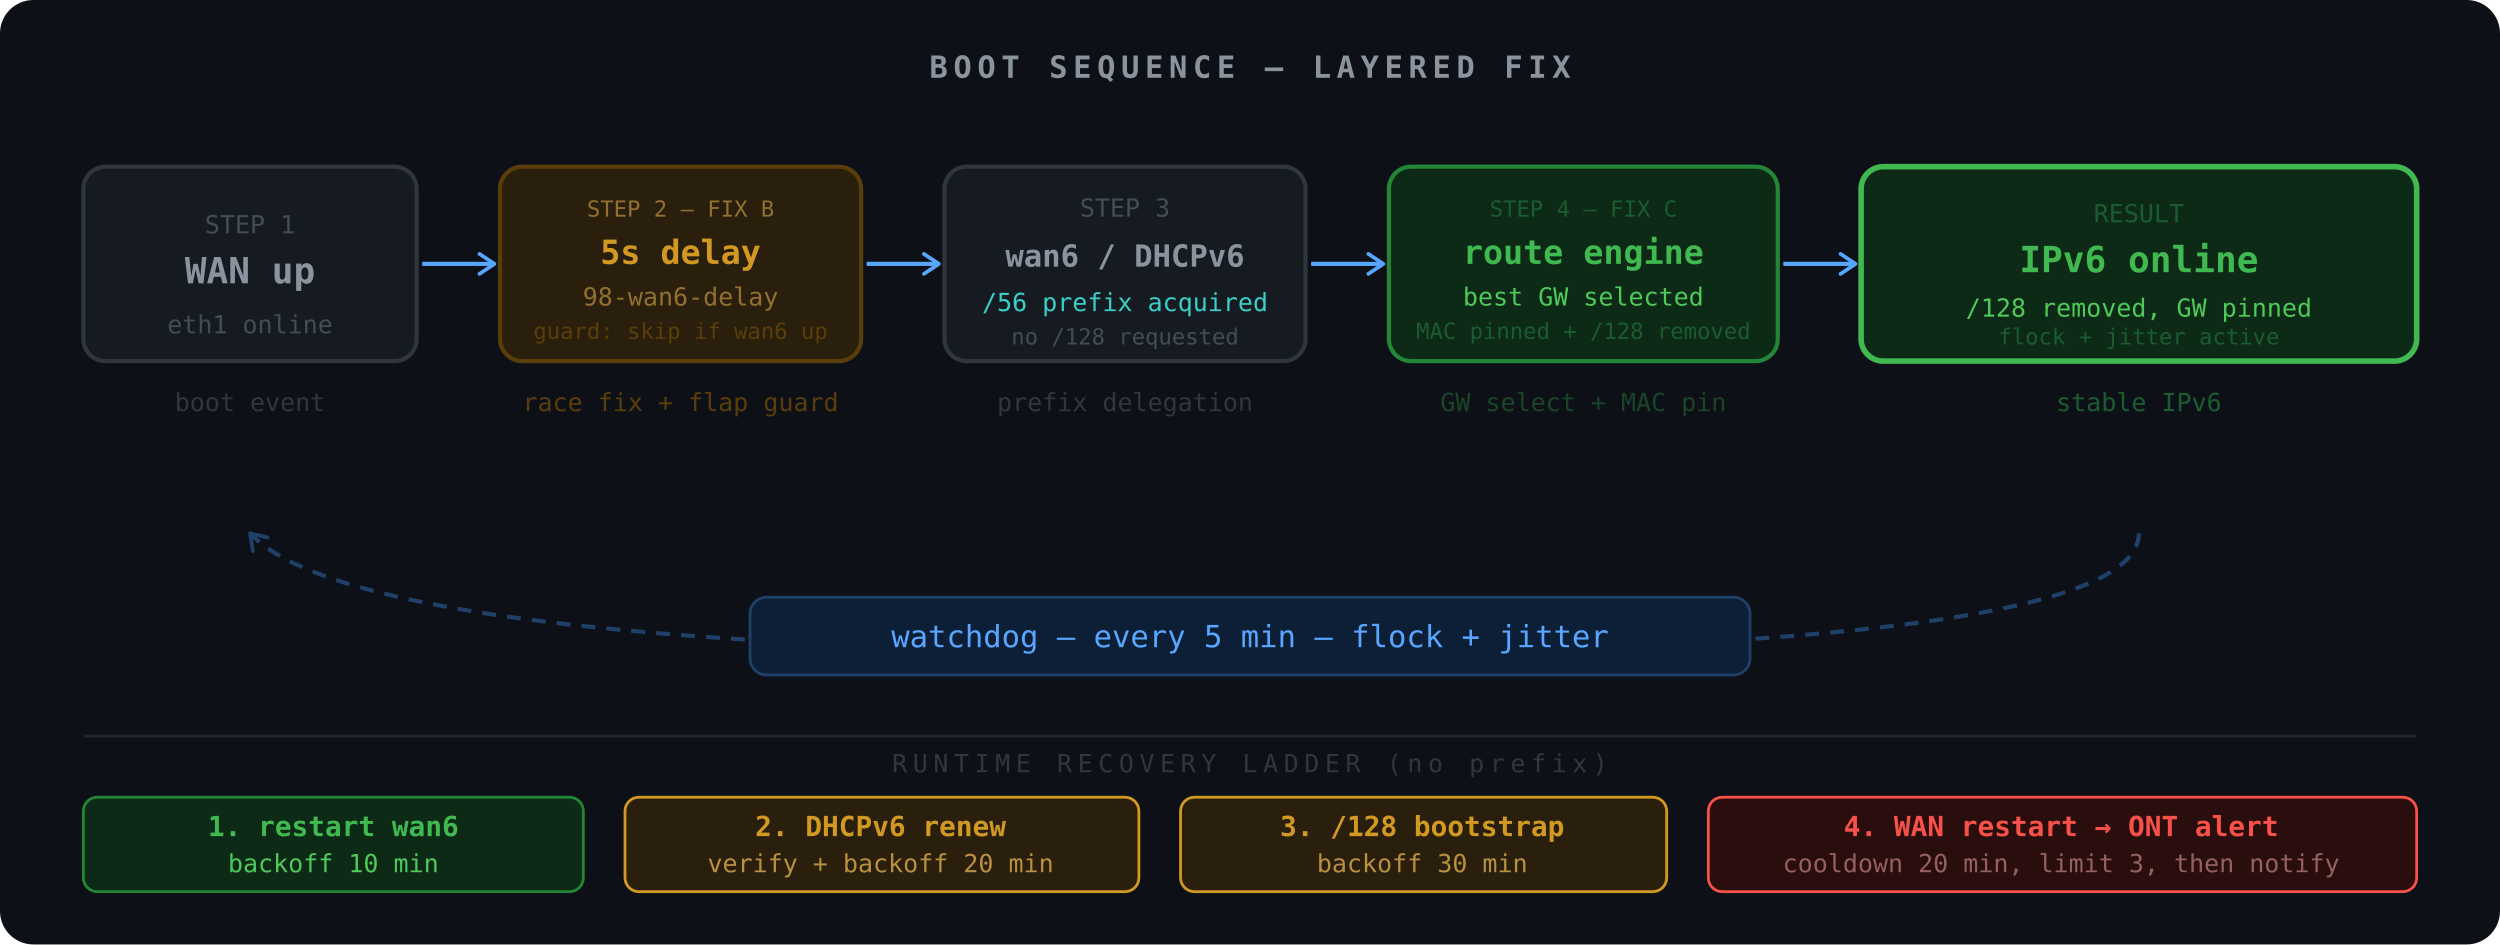
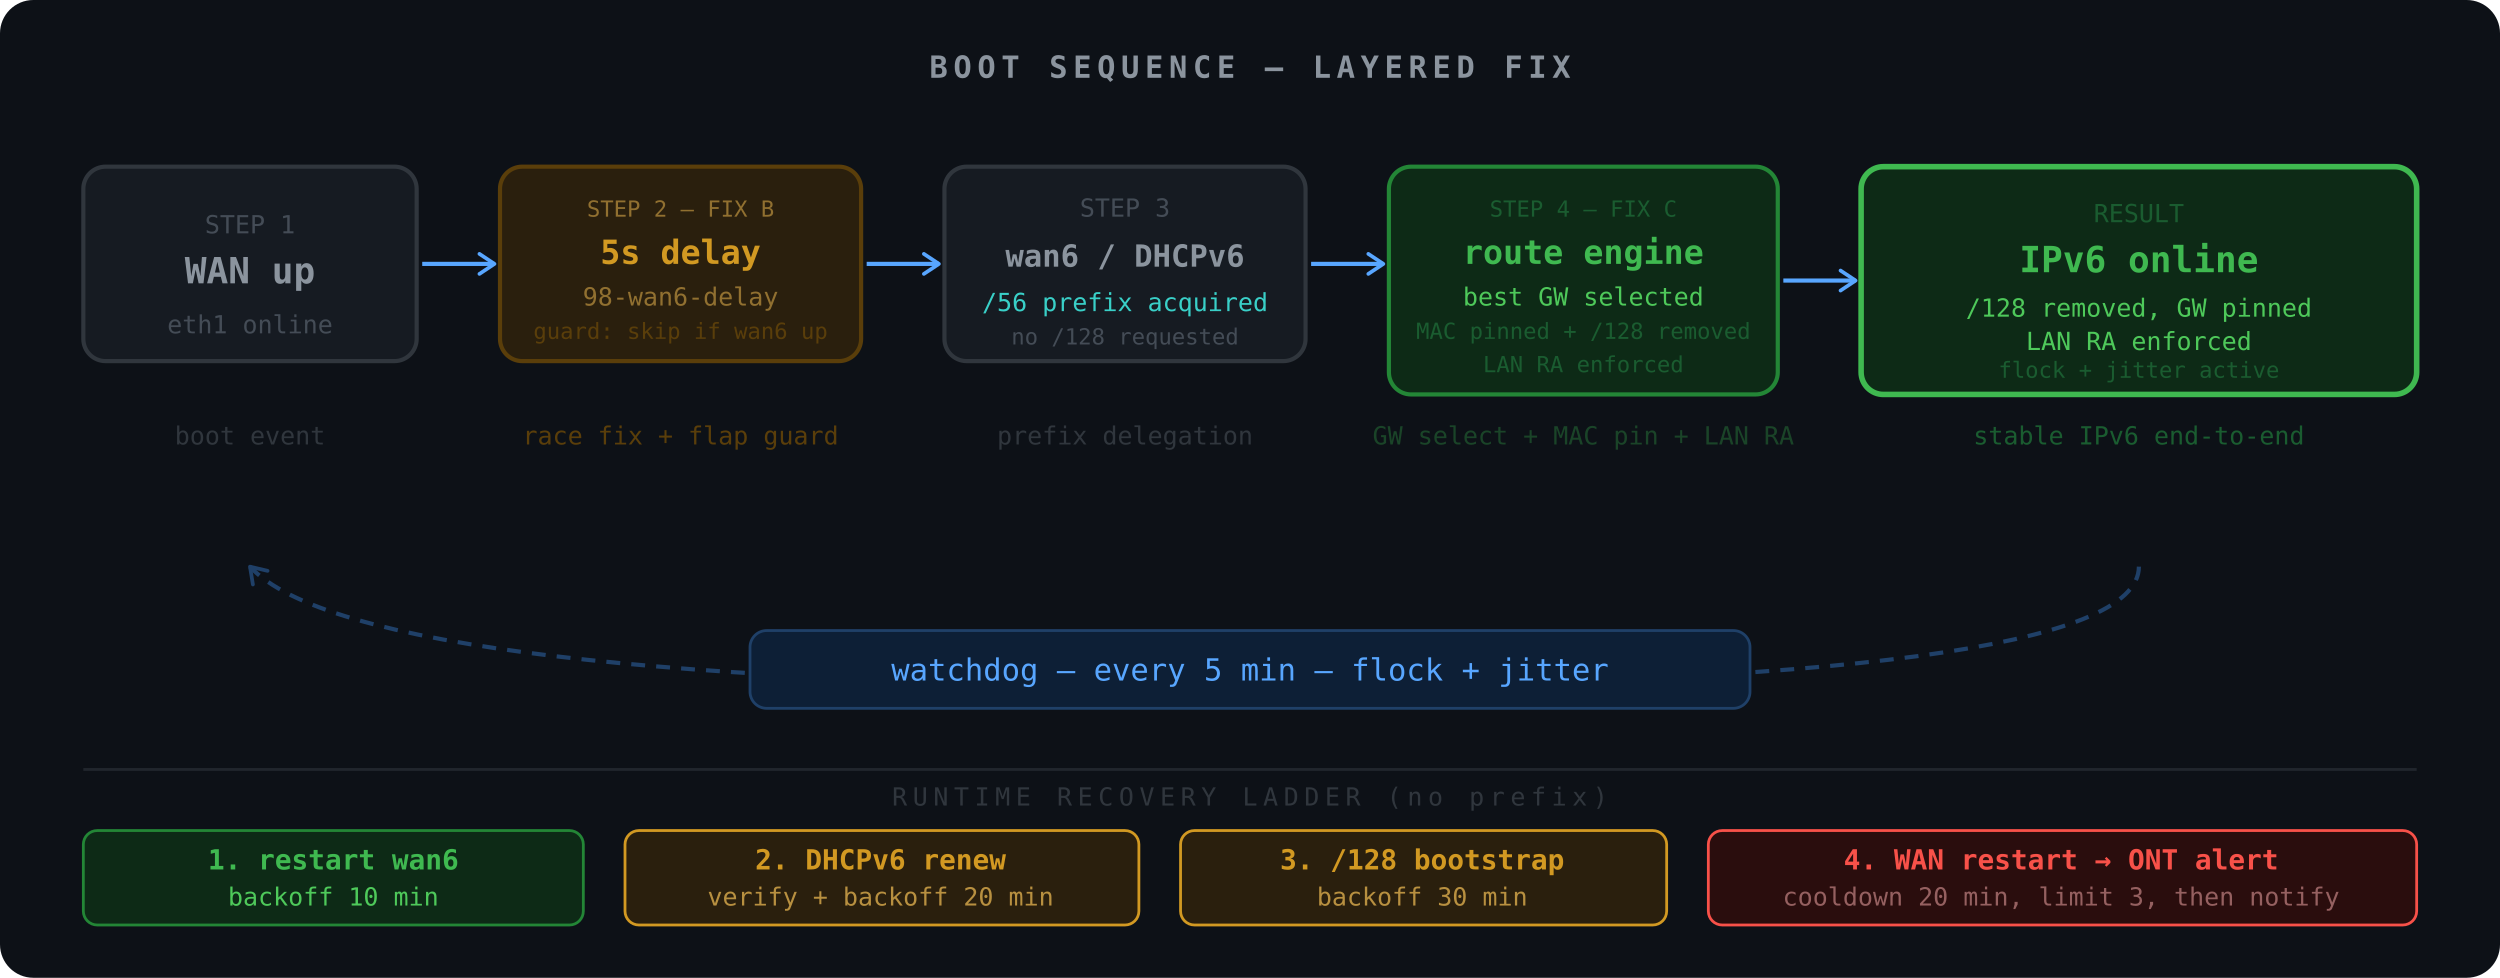
- <svg xmlns="http://www.w3.org/2000/svg" width="900" height="340" viewBox="0 0 900 340" role="img">
+ <svg xmlns="http://www.w3.org/2000/svg" width="900" height="352" viewBox="0 0 900 352" role="img">
  <defs>
    <marker id="arr" viewBox="0 0 10 10" refX="8" refY="5" markerWidth="6" markerHeight="6" orient="auto-start-reverse">
      <path d="M2 1L8 5L2 9" fill="none" stroke="#58a6ff" stroke-width="1.5" stroke-linecap="round" stroke-linejoin="round" />
    </marker>
    <marker id="arr-loop" viewBox="0 0 10 10" refX="8" refY="5" markerWidth="6" markerHeight="6" orient="auto-start-reverse">
      <path d="M2 1L8 5L2 9" fill="none" stroke="#1f4068" stroke-width="1.5" stroke-linecap="round" stroke-linejoin="round" />
    </marker>
  </defs>
-   <rect width="900" height="340" fill="#0d1117" rx="12" />
+   <rect width="900" height="352" fill="#0d1117" rx="12" />
  <text x="450" y="28" text-anchor="middle" fill="#8b949e" font-family="monospace" font-size="11" font-weight="600" letter-spacing="2">BOOT SEQUENCE — LAYERED FIX</text>
  <rect x="30" y="60" width="120" height="70" rx="8" fill="#161b22" stroke="#30363d" stroke-width="1.5" />
  <text x="90" y="84" text-anchor="middle" fill="#444c56" font-family="monospace" font-size="9">STEP 1</text>
  <text x="90" y="102" text-anchor="middle" fill="#8b949e" font-family="monospace" font-size="13" font-weight="700">WAN up</text>
  <text x="90" y="120" text-anchor="middle" fill="#444c56" font-family="monospace" font-size="9">eth1 online</text>
  <line x1="152" y1="95" x2="178" y2="95" stroke="#58a6ff" stroke-width="1.5" marker-end="url(#arr)" />
  <rect x="180" y="60" width="130" height="70" rx="8" fill="#2a1f0d" stroke="#5a3e0a" stroke-width="1.5" />
  <text x="245" y="78" text-anchor="middle" fill="#917030" font-family="monospace" font-size="8">STEP 2 — FIX B</text>
  <text x="245" y="95" text-anchor="middle" fill="#d29922" font-family="monospace" font-size="12" font-weight="700">5s delay</text>
  <text x="245" y="110" text-anchor="middle" fill="#917030" font-family="monospace" font-size="9">98-wan6-delay</text>
  <text x="245" y="122" text-anchor="middle" fill="#5a3e0a" font-family="monospace" font-size="8">guard: skip if wan6 up</text>
  <line x1="312" y1="95" x2="338" y2="95" stroke="#58a6ff" stroke-width="1.5" marker-end="url(#arr)" />
  <rect x="340" y="60" width="130" height="70" rx="8" fill="#161b22" stroke="#30363d" stroke-width="1.5" />
  <text x="405" y="78" text-anchor="middle" fill="#444c56" font-family="monospace" font-size="9">STEP 3</text>
  <text x="405" y="96" text-anchor="middle" fill="#8b949e" font-family="monospace" font-size="11" font-weight="700">wan6 / DHCPv6</text>
  <text x="405" y="112" text-anchor="middle" fill="#39d0c8" font-family="monospace" font-size="9">/56 prefix acquired</text>
  <text x="405" y="124" text-anchor="middle" fill="#444c56" font-family="monospace" font-size="8">no /128 requested</text>
  <line x1="472" y1="95" x2="498" y2="95" stroke="#58a6ff" stroke-width="1.5" marker-end="url(#arr)" />
-   <rect x="500" y="60" width="140" height="70" rx="8" fill="#0d2a16" stroke="#238636" stroke-width="1.5" />
+   <rect x="500" y="60" width="140" height="82" rx="8" fill="#0d2a16" stroke="#238636" stroke-width="1.5" />
  <text x="570" y="78" text-anchor="middle" fill="#1a5c30" font-family="monospace" font-size="8">STEP 4 — FIX C</text>
  <text x="570" y="95" text-anchor="middle" fill="#3fb950" font-family="monospace" font-size="12" font-weight="700">route engine</text>
  <text x="570" y="110" text-anchor="middle" fill="#4ec95a" font-family="monospace" font-size="9">best GW selected</text>
  <text x="570" y="122" text-anchor="middle" fill="#1a5c30" font-family="monospace" font-size="8">MAC pinned + /128 removed</text>
-   <line x1="642" y1="95" x2="668" y2="95" stroke="#58a6ff" stroke-width="1.5" marker-end="url(#arr)" />
-   <rect x="670" y="60" width="200" height="70" rx="8" fill="#0d2a16" stroke="#3fb950" stroke-width="2" />
+   <text x="570" y="134" text-anchor="middle" fill="#1a5c30" font-family="monospace" font-size="8">LAN RA enforced</text>
+   <line x1="642" y1="101" x2="668" y2="101" stroke="#58a6ff" stroke-width="1.5" marker-end="url(#arr)" />
+   <rect x="670" y="60" width="200" height="82" rx="8" fill="#0d2a16" stroke="#3fb950" stroke-width="2" />
  <text x="770" y="80" text-anchor="middle" fill="#1a5c30" font-family="monospace" font-size="9">RESULT</text>
  <text x="770" y="98" text-anchor="middle" fill="#3fb950" font-family="monospace" font-size="13" font-weight="700">IPv6 online</text>
  <text x="770" y="114" text-anchor="middle" fill="#4ec95a" font-family="monospace" font-size="9">/128 removed, GW pinned</text>
-   <text x="770" y="124" text-anchor="middle" fill="#1a5c30" font-family="monospace" font-size="8">flock + jitter active</text>
-   <text x="90" y="148" text-anchor="middle" fill="#30363d" font-family="monospace" font-size="9">boot event</text>
-   <text x="245" y="148" text-anchor="middle" fill="#5a3e0a" font-family="monospace" font-size="9">race fix + flap guard</text>
-   <text x="405" y="148" text-anchor="middle" fill="#30363d" font-family="monospace" font-size="9">prefix delegation</text>
-   <text x="570" y="148" text-anchor="middle" fill="#1a4428" font-family="monospace" font-size="9">GW select + MAC pin</text>
-   <text x="770" y="148" text-anchor="middle" fill="#1a5c30" font-family="monospace" font-size="9">stable IPv6</text>
-   <path d="M770 192 Q770 235 450 235 Q130 235 90 192" fill="none" stroke="#1f4068" stroke-width="1.5" stroke-dasharray="5 4" marker-end="url(#arr-loop)" />
-   <rect x="270" y="215" width="360" height="28" rx="6" fill="#0d1f36" stroke="#1f4068" stroke-width="1" />
-   <text x="450" y="233" text-anchor="middle" fill="#58a6ff" font-family="monospace" font-size="11">watchdog — every 5 min — flock + jitter</text>
-   <line x1="30" y1="265" x2="870" y2="265" stroke="#21262d" stroke-width="1" />
-   <text x="450" y="278" text-anchor="middle" fill="#30363d" font-family="monospace" font-size="9" letter-spacing="2">RUNTIME RECOVERY LADDER (no prefix)</text>
-   <rect x="30" y="287" width="180" height="34" rx="5" fill="#0d2a16" stroke="#238636" stroke-width="1" />
-   <text x="120" y="301" text-anchor="middle" fill="#3fb950" font-family="monospace" font-size="10" font-weight="700">1. restart wan6</text>
-   <text x="120" y="314" text-anchor="middle" fill="#4ec95a" font-family="monospace" font-size="9">backoff 10 min</text>
-   <rect x="225" y="287" width="185" height="34" rx="5" fill="#2a1f0d" stroke="#d29922" stroke-width="1" />
-   <text x="317" y="301" text-anchor="middle" fill="#d29922" font-family="monospace" font-size="10" font-weight="700">2. DHCPv6 renew</text>
-   <text x="317" y="314" text-anchor="middle" fill="#b89040" font-family="monospace" font-size="9">verify + backoff 20 min</text>
-   <rect x="425" y="287" width="175" height="34" rx="5" fill="#2a1f0d" stroke="#d29922" stroke-width="1" />
-   <text x="512" y="301" text-anchor="middle" fill="#d29922" font-family="monospace" font-size="10" font-weight="700">3. /128 bootstrap</text>
-   <text x="512" y="314" text-anchor="middle" fill="#b89040" font-family="monospace" font-size="9">backoff 30 min</text>
-   <rect x="615" y="287" width="255" height="34" rx="5" fill="#2a0d0d" stroke="#f85149" stroke-width="1" />
-   <text x="742" y="301" text-anchor="middle" fill="#f85149" font-family="monospace" font-size="10" font-weight="700">4. WAN restart → ONT alert</text>
-   <text x="742" y="314" text-anchor="middle" fill="#956060" font-family="monospace" font-size="9">cooldown 20 min, limit 3, then notify</text>
+   <text x="770" y="126" text-anchor="middle" fill="#4ec95a" font-family="monospace" font-size="9">LAN RA enforced</text>
+   <text x="770" y="136" text-anchor="middle" fill="#1a5c30" font-family="monospace" font-size="8">flock + jitter active</text>
+   <text x="90" y="160" text-anchor="middle" fill="#30363d" font-family="monospace" font-size="9">boot event</text>
+   <text x="245" y="160" text-anchor="middle" fill="#5a3e0a" font-family="monospace" font-size="9">race fix + flap guard</text>
+   <text x="405" y="160" text-anchor="middle" fill="#30363d" font-family="monospace" font-size="9">prefix delegation</text>
+   <text x="570" y="160" text-anchor="middle" fill="#1a4428" font-family="monospace" font-size="9">GW select + MAC pin + LAN RA</text>
+   <text x="770" y="160" text-anchor="middle" fill="#1a5c30" font-family="monospace" font-size="9">stable IPv6 end-to-end</text>
+   <path d="M770 204 Q770 247 450 247 Q130 247 90 204" fill="none" stroke="#1f4068" stroke-width="1.5" stroke-dasharray="5 4" marker-end="url(#arr-loop)" />
+   <rect x="270" y="227" width="360" height="28" rx="6" fill="#0d1f36" stroke="#1f4068" stroke-width="1" />
+   <text x="450" y="245" text-anchor="middle" fill="#58a6ff" font-family="monospace" font-size="11">watchdog — every 5 min — flock + jitter</text>
+   <line x1="30" y1="277" x2="870" y2="277" stroke="#21262d" stroke-width="1" />
+   <text x="450" y="290" text-anchor="middle" fill="#30363d" font-family="monospace" font-size="9" letter-spacing="2">RUNTIME RECOVERY LADDER (no prefix)</text>
+   <rect x="30" y="299" width="180" height="34" rx="5" fill="#0d2a16" stroke="#238636" stroke-width="1" />
+   <text x="120" y="313" text-anchor="middle" fill="#3fb950" font-family="monospace" font-size="10" font-weight="700">1. restart wan6</text>
+   <text x="120" y="326" text-anchor="middle" fill="#4ec95a" font-family="monospace" font-size="9">backoff 10 min</text>
+   <rect x="225" y="299" width="185" height="34" rx="5" fill="#2a1f0d" stroke="#d29922" stroke-width="1" />
+   <text x="317" y="313" text-anchor="middle" fill="#d29922" font-family="monospace" font-size="10" font-weight="700">2. DHCPv6 renew</text>
+   <text x="317" y="326" text-anchor="middle" fill="#b89040" font-family="monospace" font-size="9">verify + backoff 20 min</text>
+   <rect x="425" y="299" width="175" height="34" rx="5" fill="#2a1f0d" stroke="#d29922" stroke-width="1" />
+   <text x="512" y="313" text-anchor="middle" fill="#d29922" font-family="monospace" font-size="10" font-weight="700">3. /128 bootstrap</text>
+   <text x="512" y="326" text-anchor="middle" fill="#b89040" font-family="monospace" font-size="9">backoff 30 min</text>
+   <rect x="615" y="299" width="255" height="34" rx="5" fill="#2a0d0d" stroke="#f85149" stroke-width="1" />
+   <text x="742" y="313" text-anchor="middle" fill="#f85149" font-family="monospace" font-size="10" font-weight="700">4. WAN restart → ONT alert</text>
+   <text x="742" y="326" text-anchor="middle" fill="#956060" font-family="monospace" font-size="9">cooldown 20 min, limit 3, then notify</text>
</svg>
